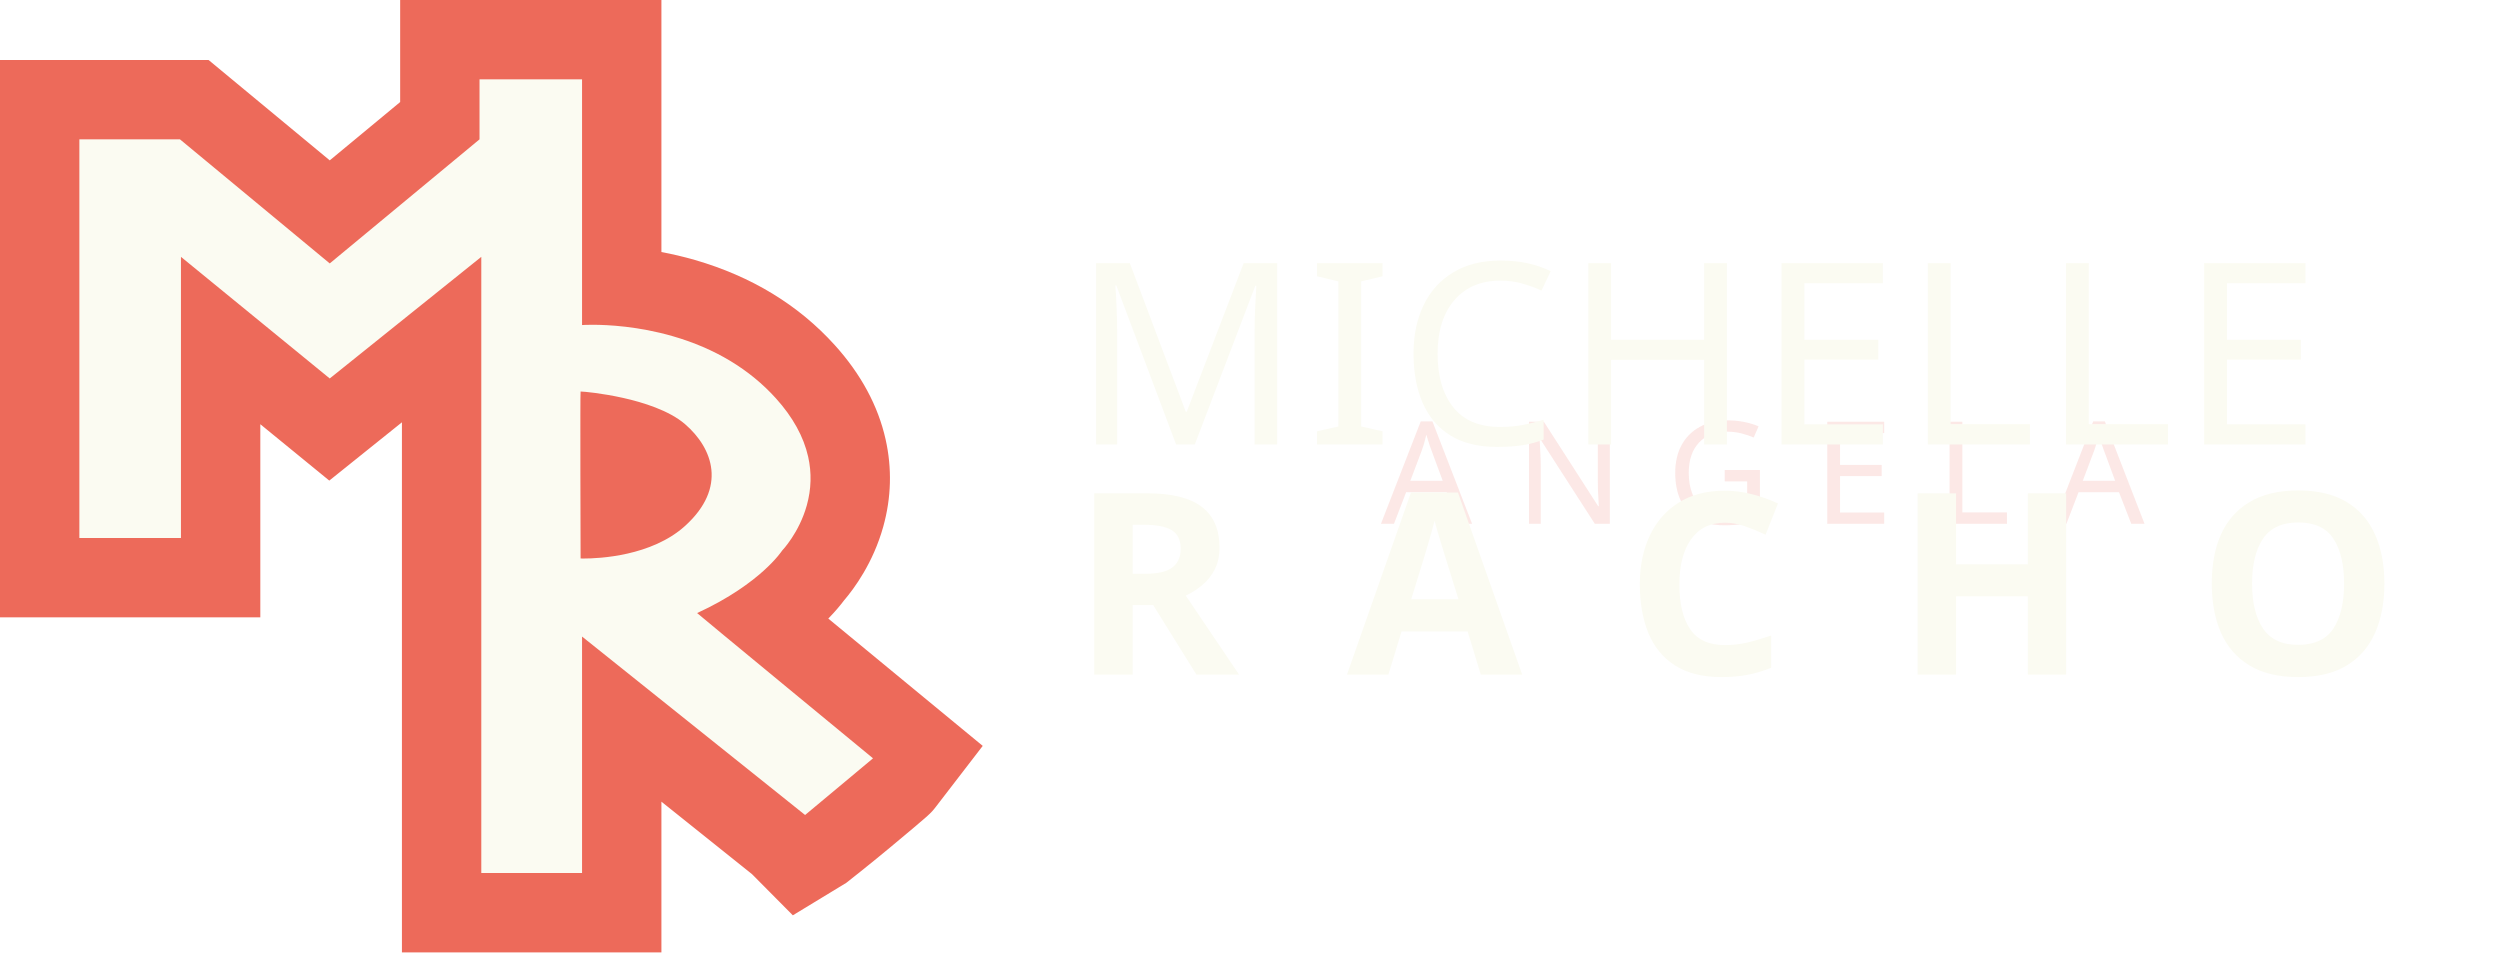
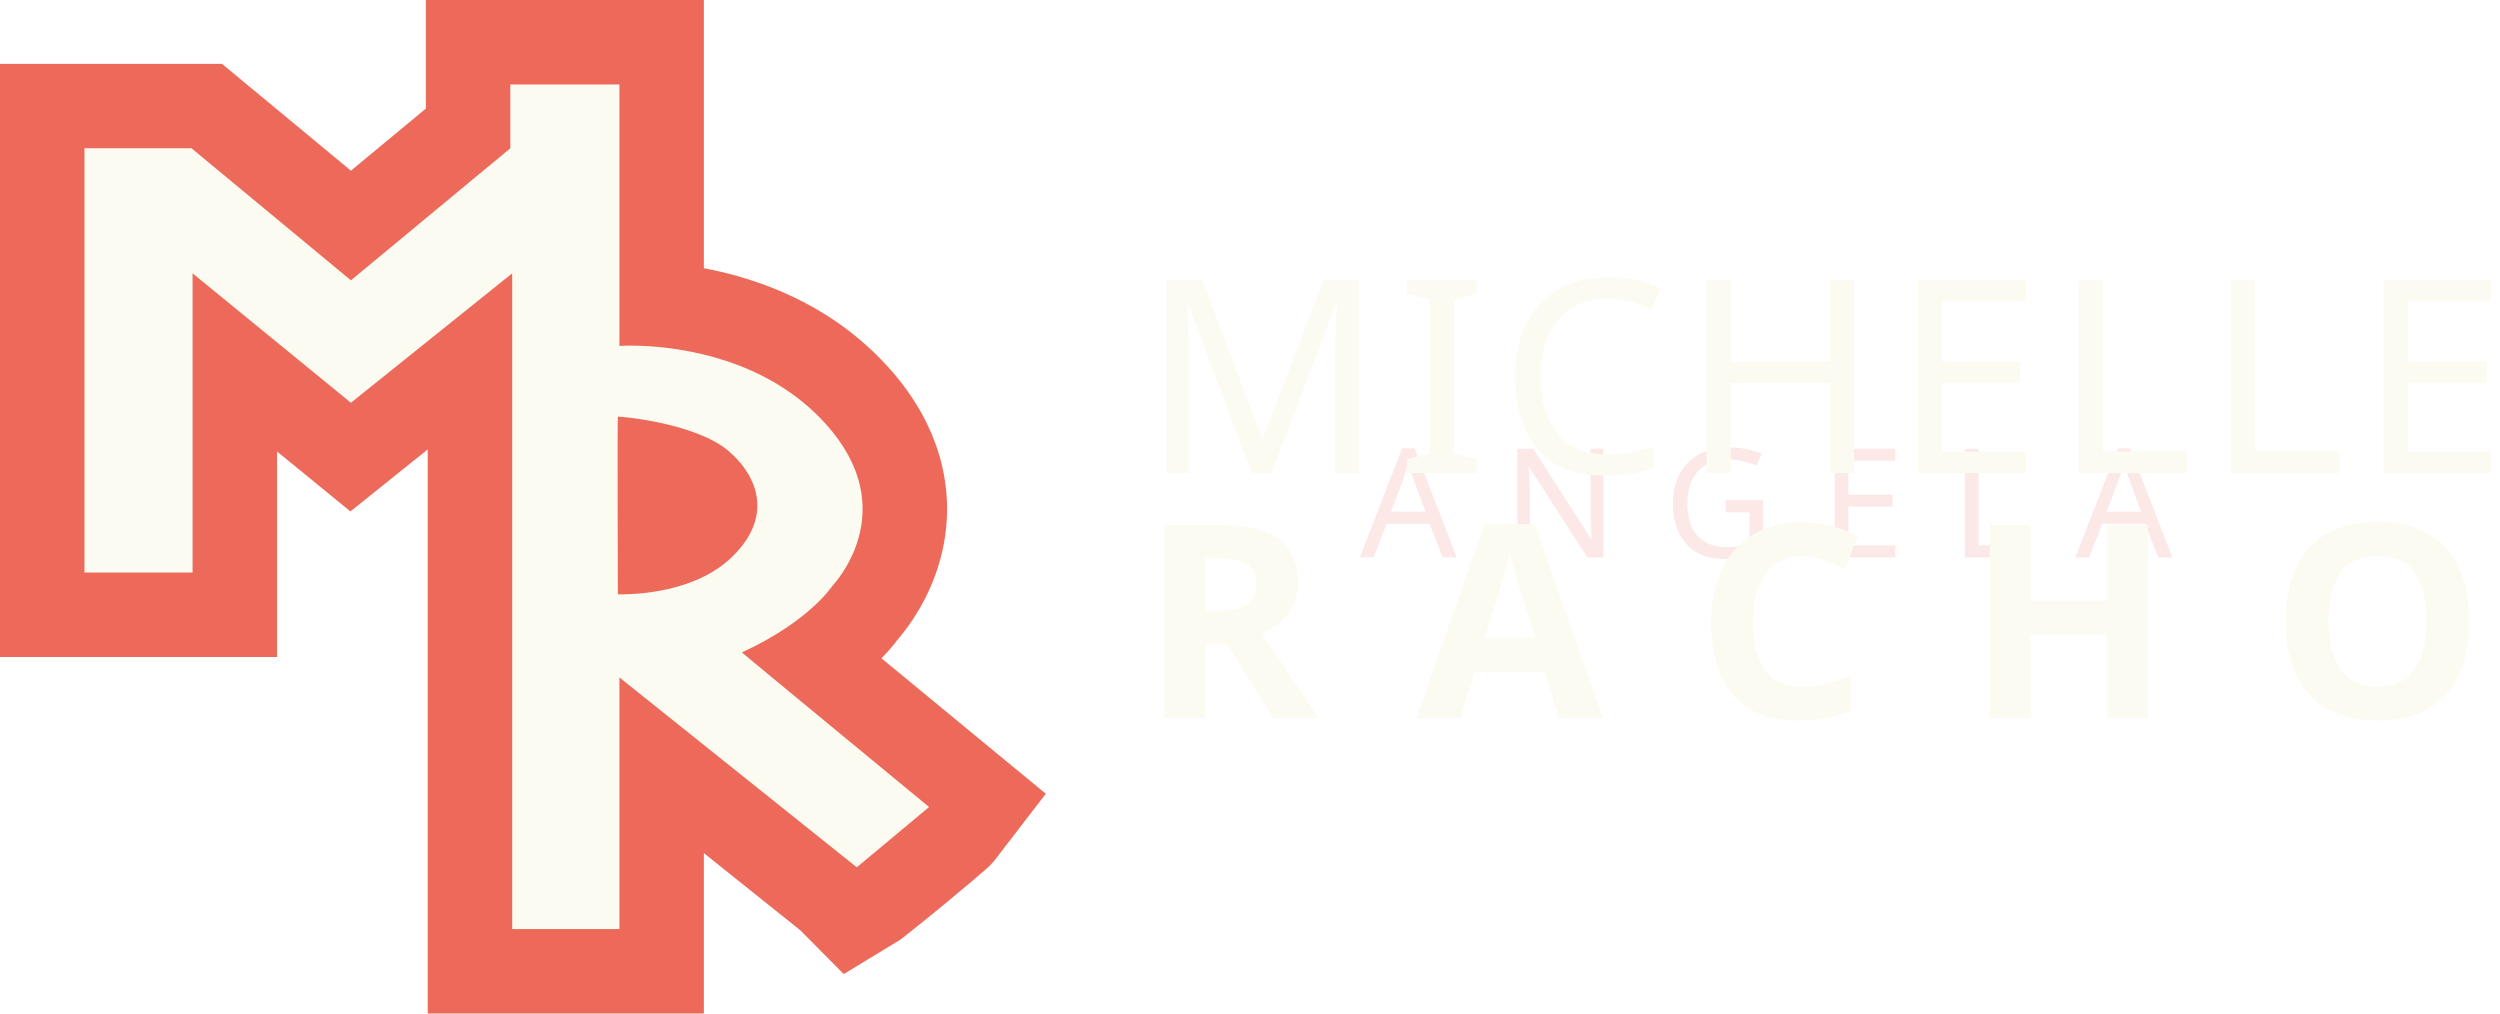
- <svg xmlns="http://www.w3.org/2000/svg" width="315" height="120" viewBox="0 0 315 120">
+ <svg xmlns="http://www.w3.org/2000/svg" width="296" height="120" viewBox="0 0 296 120">
  <g id="logo-lg" transform="translate(10 10)">
    <g id="Exclusion_1" data-name="Exclusion 1" fill="#fbfbf2" stroke-linecap="square">
      <path d="M 45.643 105 L 45.643 100 L 45.643 32.786 L 34.677 41.586 L 31.519 44.121 L 28.383 41.558 L 17.8 32.908 L 17.8 57.786 L 17.8 62.786 L 12.8 62.786 L -3.814697265625e-06 62.786 L -5 62.786 L -5 57.786 L -5 7.558 L -5 2.558 L -3.814697265625e-06 2.558 L 12.676 2.558 L 14.478 2.558 L 15.865 3.708 L 31.548 16.699 L 45.42 5.207 L 45.42 0 L 45.42 -5 L 50.42 -5 L 63.338 -5 L 68.338 -5 L 68.338 0 L 68.338 26.098 C 70.532 26.3 73.258 26.719 76.169 27.561 C 82.389 29.361 87.538 32.481 91.472 36.836 C 94.19 39.845 95.952 43.083 96.709 46.462 C 97.343 49.295 97.265 52.17 96.477 55.006 C 95.402 58.874 93.289 61.559 92.452 62.513 C 91.999 63.13 91.075 64.268 89.528 65.659 C 88.782 66.329 87.804 67.132 86.578 67.997 C 91.258 71.861 98.031 77.446 103.18 81.689 L 106.916 84.768 L 103.959 88.602 C 103.624 89.036 103.405 89.219 102.821 89.708 C 102.576 89.913 102.229 90.203 101.82 90.545 C 101.003 91.227 99.935 92.118 98.929 92.958 C 97.944 93.78 96.875 94.671 96.052 95.358 C 94.363 96.765 94.363 96.765 94.034 96.965 L 90.667 99.006 L 88.09 96.411 C 86.833 95.403 79.849 89.815 68.338 80.609 L 68.338 100 L 68.338 105 L 63.338 105 L 63.337 105 L 58.337 105 L 58.337 105 L 50.643 105 L 45.643 105 Z M 68.126 45.183 C 68.126 47.881 68.132 51.29 68.14 54.831 C 69.969 54.394 71.74 53.667 72.965 52.558 C 73.606 51.977 74.681 50.851 74.669 49.839 C 74.661 49.074 74.055 48.098 73.05 47.229 C 72.723 46.947 71.444 46.007 68.126 45.183 Z" stroke="none" />
      <path d="M 63.338 100 L 63.338 70.207 L 63.897 70.654 C 72.171 77.271 91.418 92.665 91.442 92.689 C 91.453 92.682 93.757 90.761 95.726 89.118 C 97.737 87.44 99.993 85.557 100 85.548 C 99.096 84.803 77.872 67.313 77.836 67.246 C 81.963 65.354 84.654 63.316 86.185 61.94 C 87.827 60.465 88.514 59.425 88.542 59.382 C 88.564 59.36 90.695 57.136 91.659 53.667 C 92.225 51.633 92.282 49.576 91.829 47.555 C 91.264 45.028 89.895 42.549 87.762 40.187 C 84.461 36.533 80.093 33.901 74.78 32.364 C 70.441 31.109 66.576 30.922 64.658 30.922 C 63.974 30.922 63.515 30.946 63.35 30.956 C 63.342 30.957 63.338 30.957 63.338 30.958 L 63.338 0 L 50.42 0 L 50.42 7.558 L 31.548 23.192 L 12.676 7.558 L -3.814697265625e-06 7.558 L -3.814697265625e-06 57.786 L 12.8 57.786 L 12.8 22.363 L 31.548 37.687 L 50.643 22.363 L 50.643 100 L 63.337 99.999 L 63.337 100 L 63.338 100 M 63.185 39.333 L 63.185 39.333 C 63.54 39.333 65.866 39.544 68.526 40.14 C 70.971 40.688 74.309 41.707 76.321 43.447 C 79.82 46.474 81.658 51.431 76.321 56.264 C 72.109 60.078 65.471 60.374 63.537 60.374 C 63.298 60.374 63.158 60.369 63.155 60.369 C 63.154 60.159 63.09 39.384 63.155 39.335 C 63.157 39.334 63.172 39.333 63.185 39.333 L 63.185 39.333 M 73.338 110 L 63.338 110 L 50.643 110 L 40.643 110 L 40.643 100 L 40.643 43.21 L 37.806 45.486 L 31.49 50.555 L 25.219 45.429 L 22.8 43.452 L 22.8 57.786 L 22.8 67.786 L 12.8 67.786 L -3.814697265625e-06 67.786 L -10 67.786 L -10 57.786 L -10 7.558 L -10 -2.442 L -3.814697265625e-06 -2.442 L 12.676 -2.442 L 16.28 -2.442 L 19.055 -0.143 L 31.548 10.206 L 40.42 2.857 L 40.42 0 L 40.42 -10 L 50.42 -10 L 63.338 -10 L 73.338 -10 L 73.338 0 L 73.338 21.755 C 74.68 22.009 76.099 22.336 77.559 22.758 C 84.686 24.82 90.615 28.429 95.182 33.484 C 98.485 37.141 100.641 41.139 101.588 45.369 C 102.404 49.015 102.305 52.707 101.294 56.345 C 100.015 60.948 97.582 64.212 96.349 65.65 C 95.91 66.234 95.26 67.023 94.366 67.942 C 99.959 72.556 105.892 77.445 106.359 77.83 L 113.824 83.981 L 107.925 91.647 C 107.243 92.533 107.243 92.533 102.132 96.797 C 99.638 98.878 96.65 101.226 96.635 101.235 L 89.898 105.33 L 84.742 100.134 C 83.347 99.017 78.654 95.263 73.338 91.01 L 73.338 100 L 73.338 110 Z" stroke="none" fill="#ed6a5a" />
    </g>
-     <g id="Group_2" data-name="Group 2" transform="translate(-16 -796)">
-       <text id="ANGELA" transform="translate(180 852)" fill="rgba(237,106,90,0.15)" font-size="18" font-family="Comfortaa" letter-spacing="0.3em">
+     <g id="Group_4" data-name="Group 4" transform="translate(-141 -440)">
+       <text id="ANGELA" transform="translate(292 496)" fill="rgba(237,106,90,0.15)" font-size="18" font-family="Comfortaa" letter-spacing="0.3em">
        <tspan x="0" y="0">ANGELA</tspan>
      </text>
-       <text id="MICHELLE" transform="translate(141 842)" fill="#fbfbf2" font-size="32" font-family="Comfortaa" font-weight="300" letter-spacing="0.02em">
+       <text id="MICHELLE" transform="translate(266 486)" fill="#fbfbf2" font-size="32" font-family="Comfortaa" letter-spacing="0.04em">
        <tspan x="0" y="0">MICHELLE</tspan>
      </text>
-       <text id="RACHO" transform="translate(141 871)" fill="#fbfbf2" font-size="32" font-family="Comfortaa" font-weight="700" letter-spacing="0.425em">
+       <text id="RACHO" transform="translate(266 515)" fill="#fbfbf2" font-size="32" font-family="Comfortaa-Bold, Comfortaa" font-weight="700" letter-spacing="0.362em">
        <tspan x="0" y="0">RACHO</tspan>
      </text>
    </g>
  </g>
</svg>
